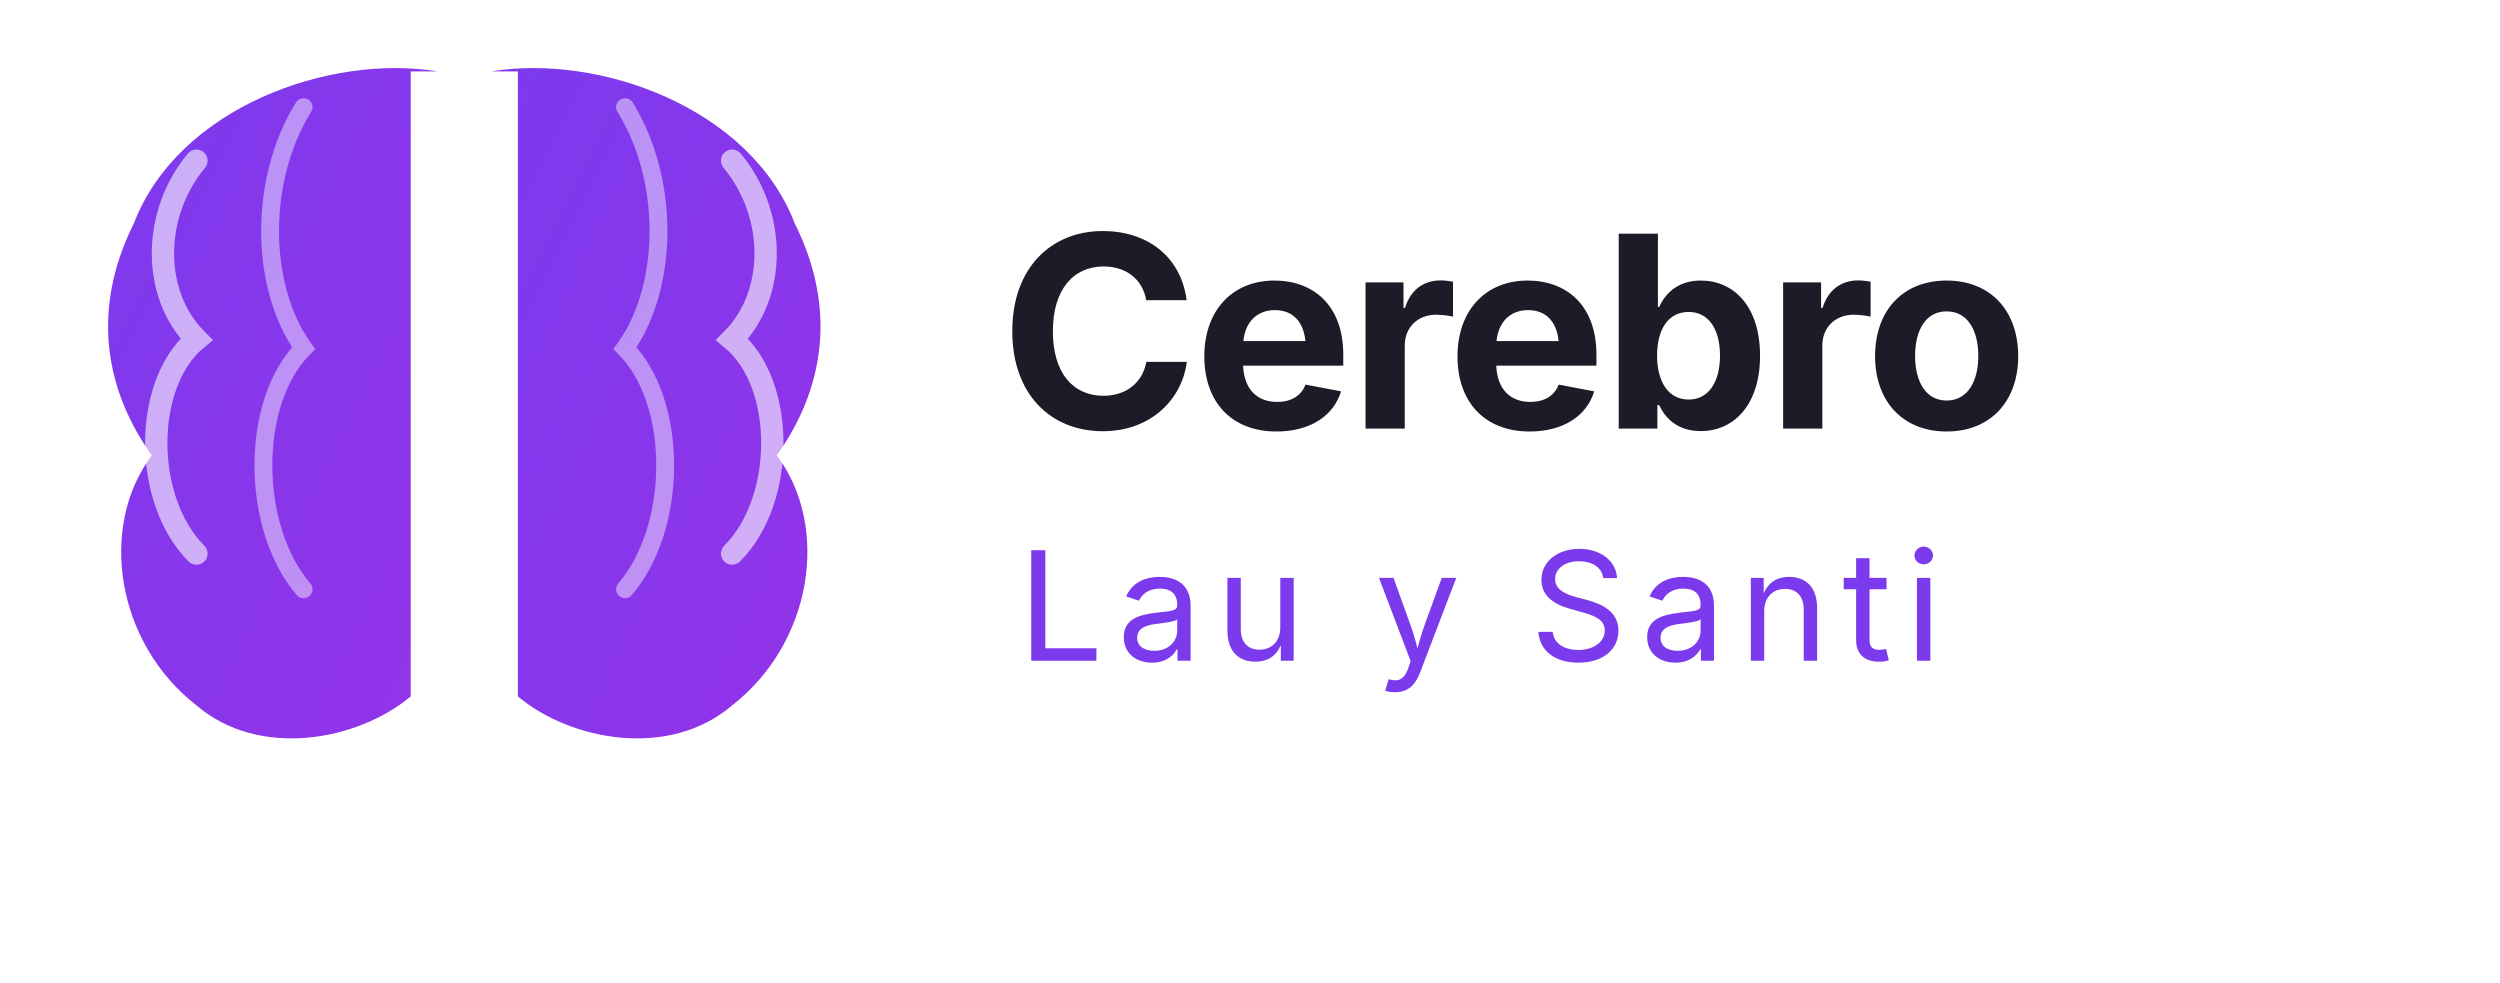
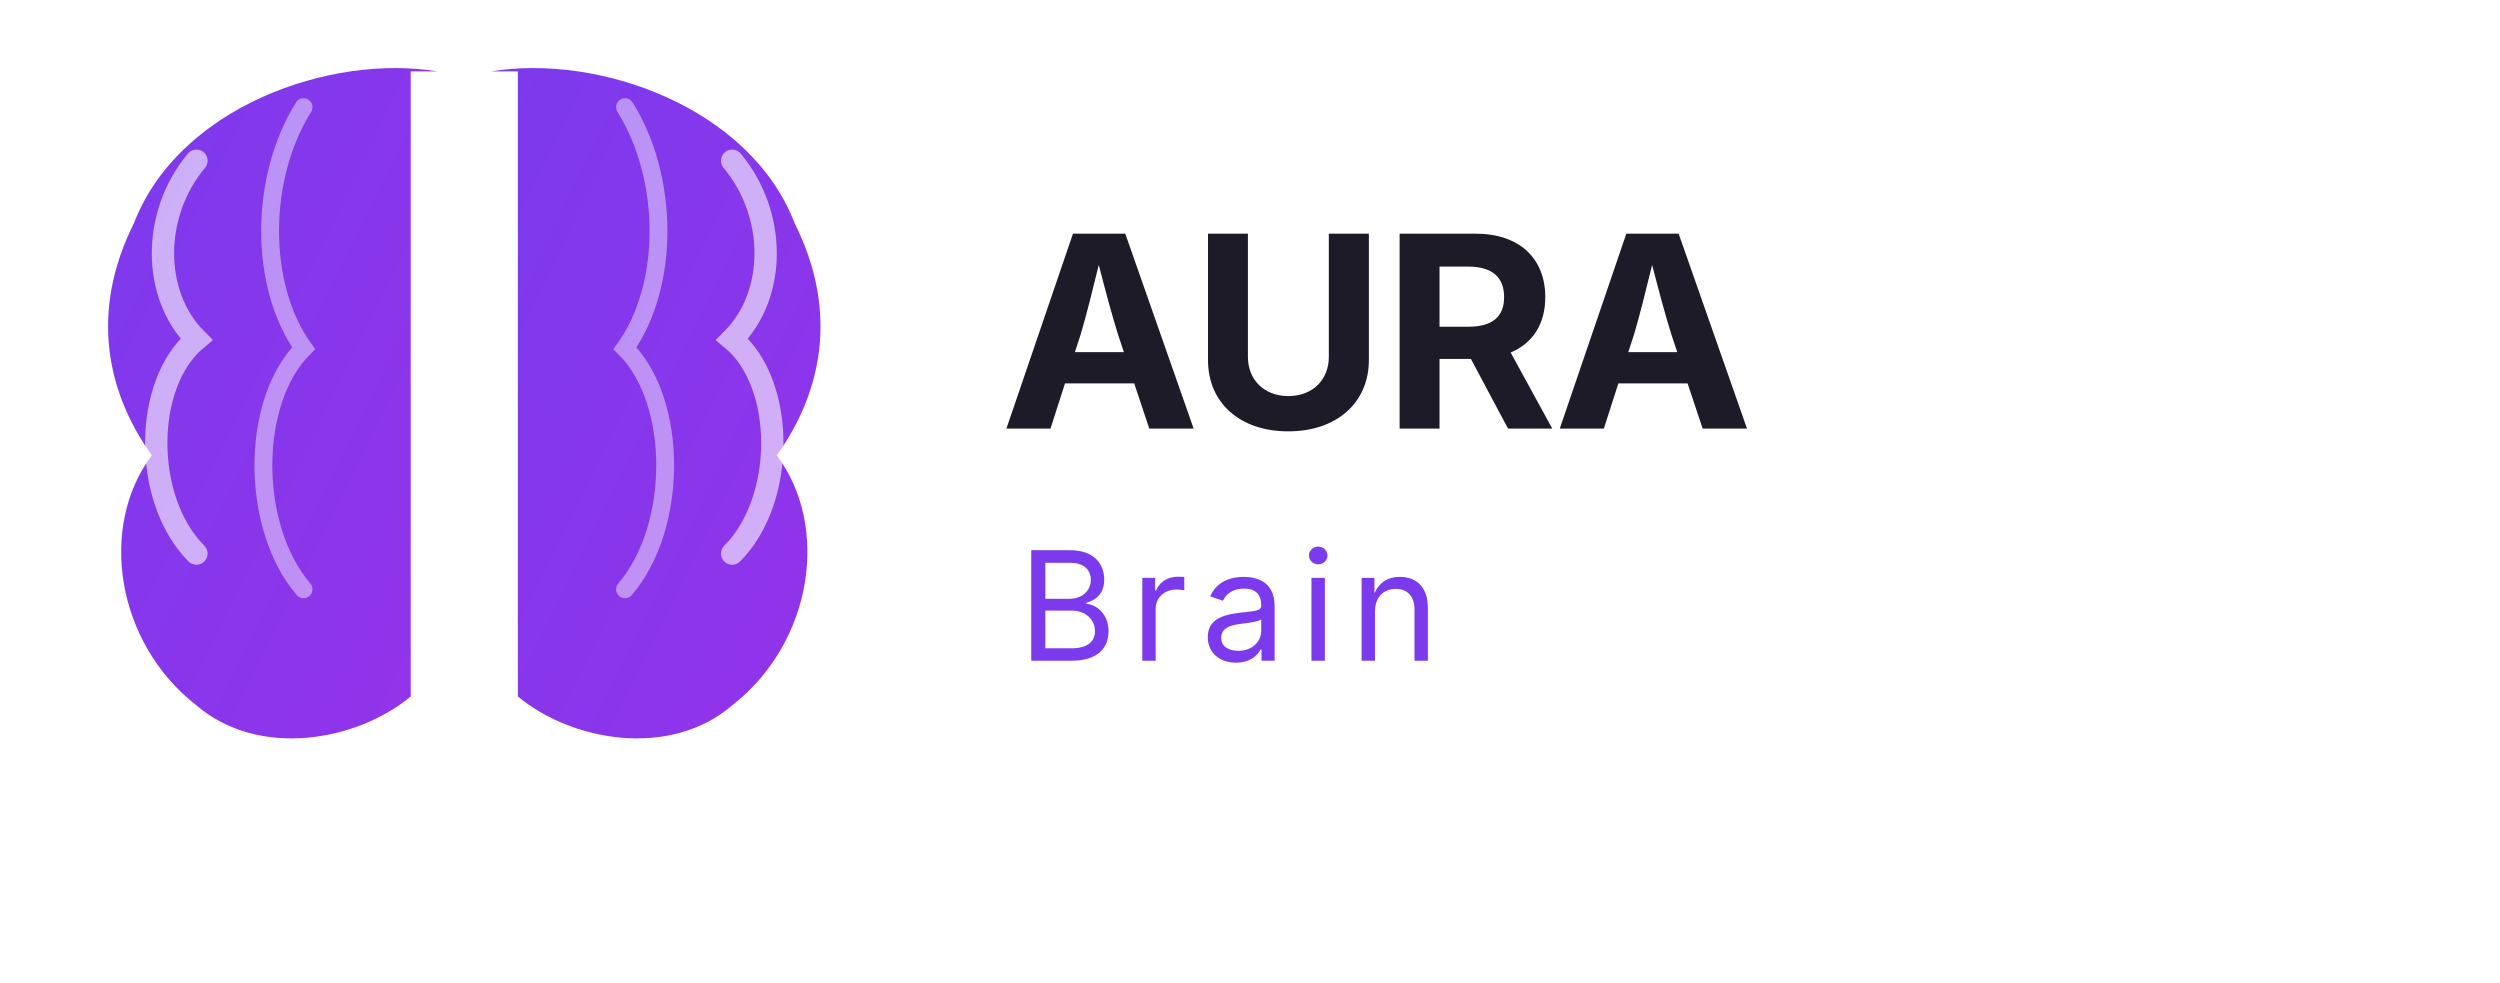
<svg xmlns="http://www.w3.org/2000/svg" viewBox="0 0 280 110" fill="none">
  <defs>
    <linearGradient id="bg2" x1="0" y1="0" x2="1" y2="1">
      <stop offset="0%" stop-color="#7c3aed" />
      <stop offset="100%" stop-color="#9333ea" />
    </linearGradient>
  </defs>
  <path d="M49 8 C37 6 20 12 15 25 C10 35 12 44 17 51 C11 59 13 72 22 79 C29 85 40 83 46 78 L46 8Z" fill="url(#bg2)" />
  <path d="M55 8 C67 6 84 12 89 25 C94 35 92 44 87 51 C93 59 91 72 82 79 C75 85 64 83 58 78 L58 8Z" fill="url(#bg2)" />
  <path d="M22 18 C17 24 17 33 22 38 C16 43 16 56 22 62" stroke="rgba(255,255,255,0.6)" stroke-width="2.5" fill="none" stroke-linecap="round" />
  <path d="M34 12 C29 20 29 32 34 39 C28 45 28 59 34 66" stroke="rgba(255,255,255,0.45)" stroke-width="2" fill="none" stroke-linecap="round" />
  <path d="M82 18 C87 24 87 33 82 38 C88 43 88 56 82 62" stroke="rgba(255,255,255,0.6)" stroke-width="2.5" fill="none" stroke-linecap="round" />
  <path d="M70 12 C75 20 75 32 70 39 C76 45 76 59 70 66" stroke="rgba(255,255,255,0.45)" stroke-width="2" fill="none" stroke-linecap="round" />
  <line x1="52" y1="9" x2="52" y2="78" stroke="rgba(255,255,255,0.35)" stroke-width="1.5" />
-   <text x="112" y="48" font-family="-apple-system,BlinkMacSystemFont,'Segoe UI',sans-serif" font-size="30" font-weight="700" fill="#1e1b29" letter-spacing="-0.5">Cerebro</text>
-   <text x="114" y="74" font-family="-apple-system,BlinkMacSystemFont,'Segoe UI',sans-serif" font-size="17" font-weight="400" fill="#7c3aed" letter-spacing="1.5">Lau y Santi</text>
+   <text x="112" y="48" font-family="-apple-system,BlinkMacSystemFont,'Segoe UI',sans-serif" font-size="30" font-weight="700" fill="#1e1b29" letter-spacing="-0.5">AURA</text>
+   <text x="114" y="74" font-family="-apple-system,BlinkMacSystemFont,'Segoe UI',sans-serif" font-size="17" font-weight="400" fill="#7c3aed" letter-spacing="1.5">Brain</text>
</svg>
